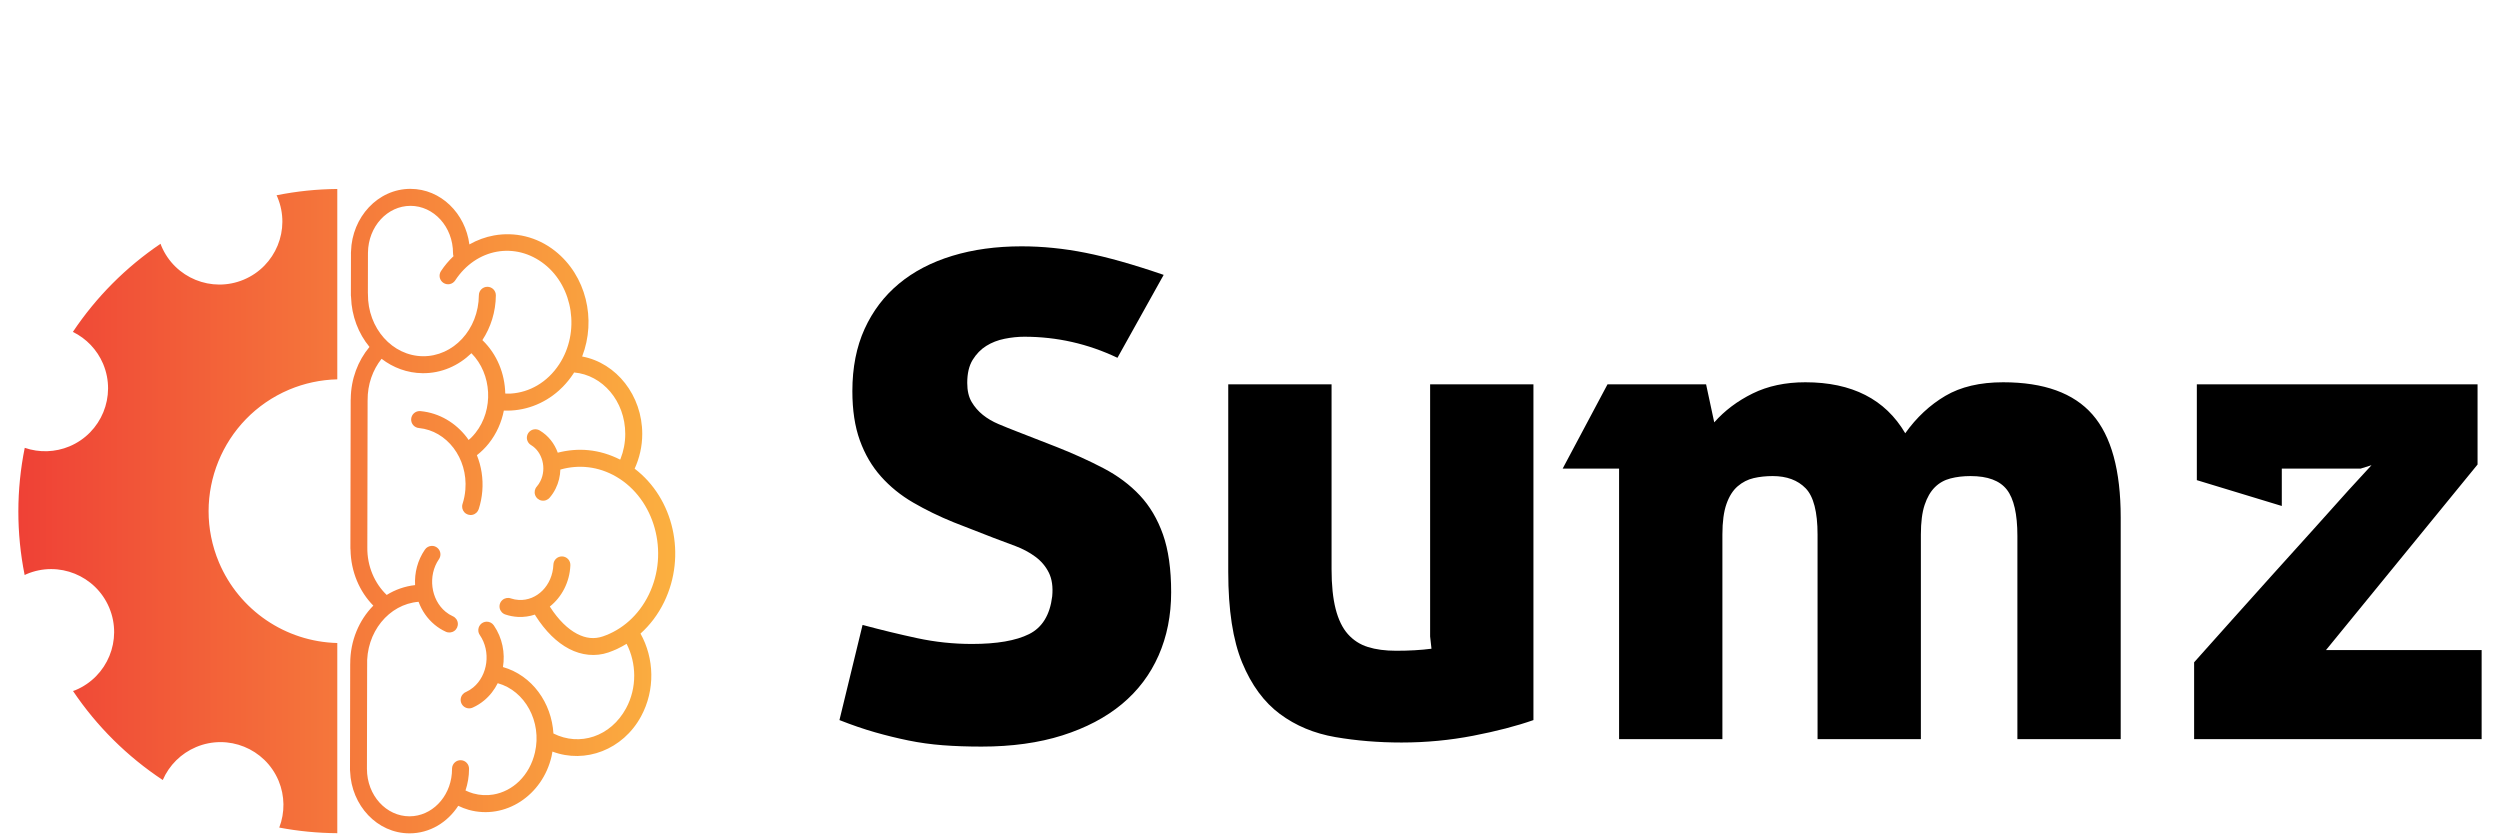
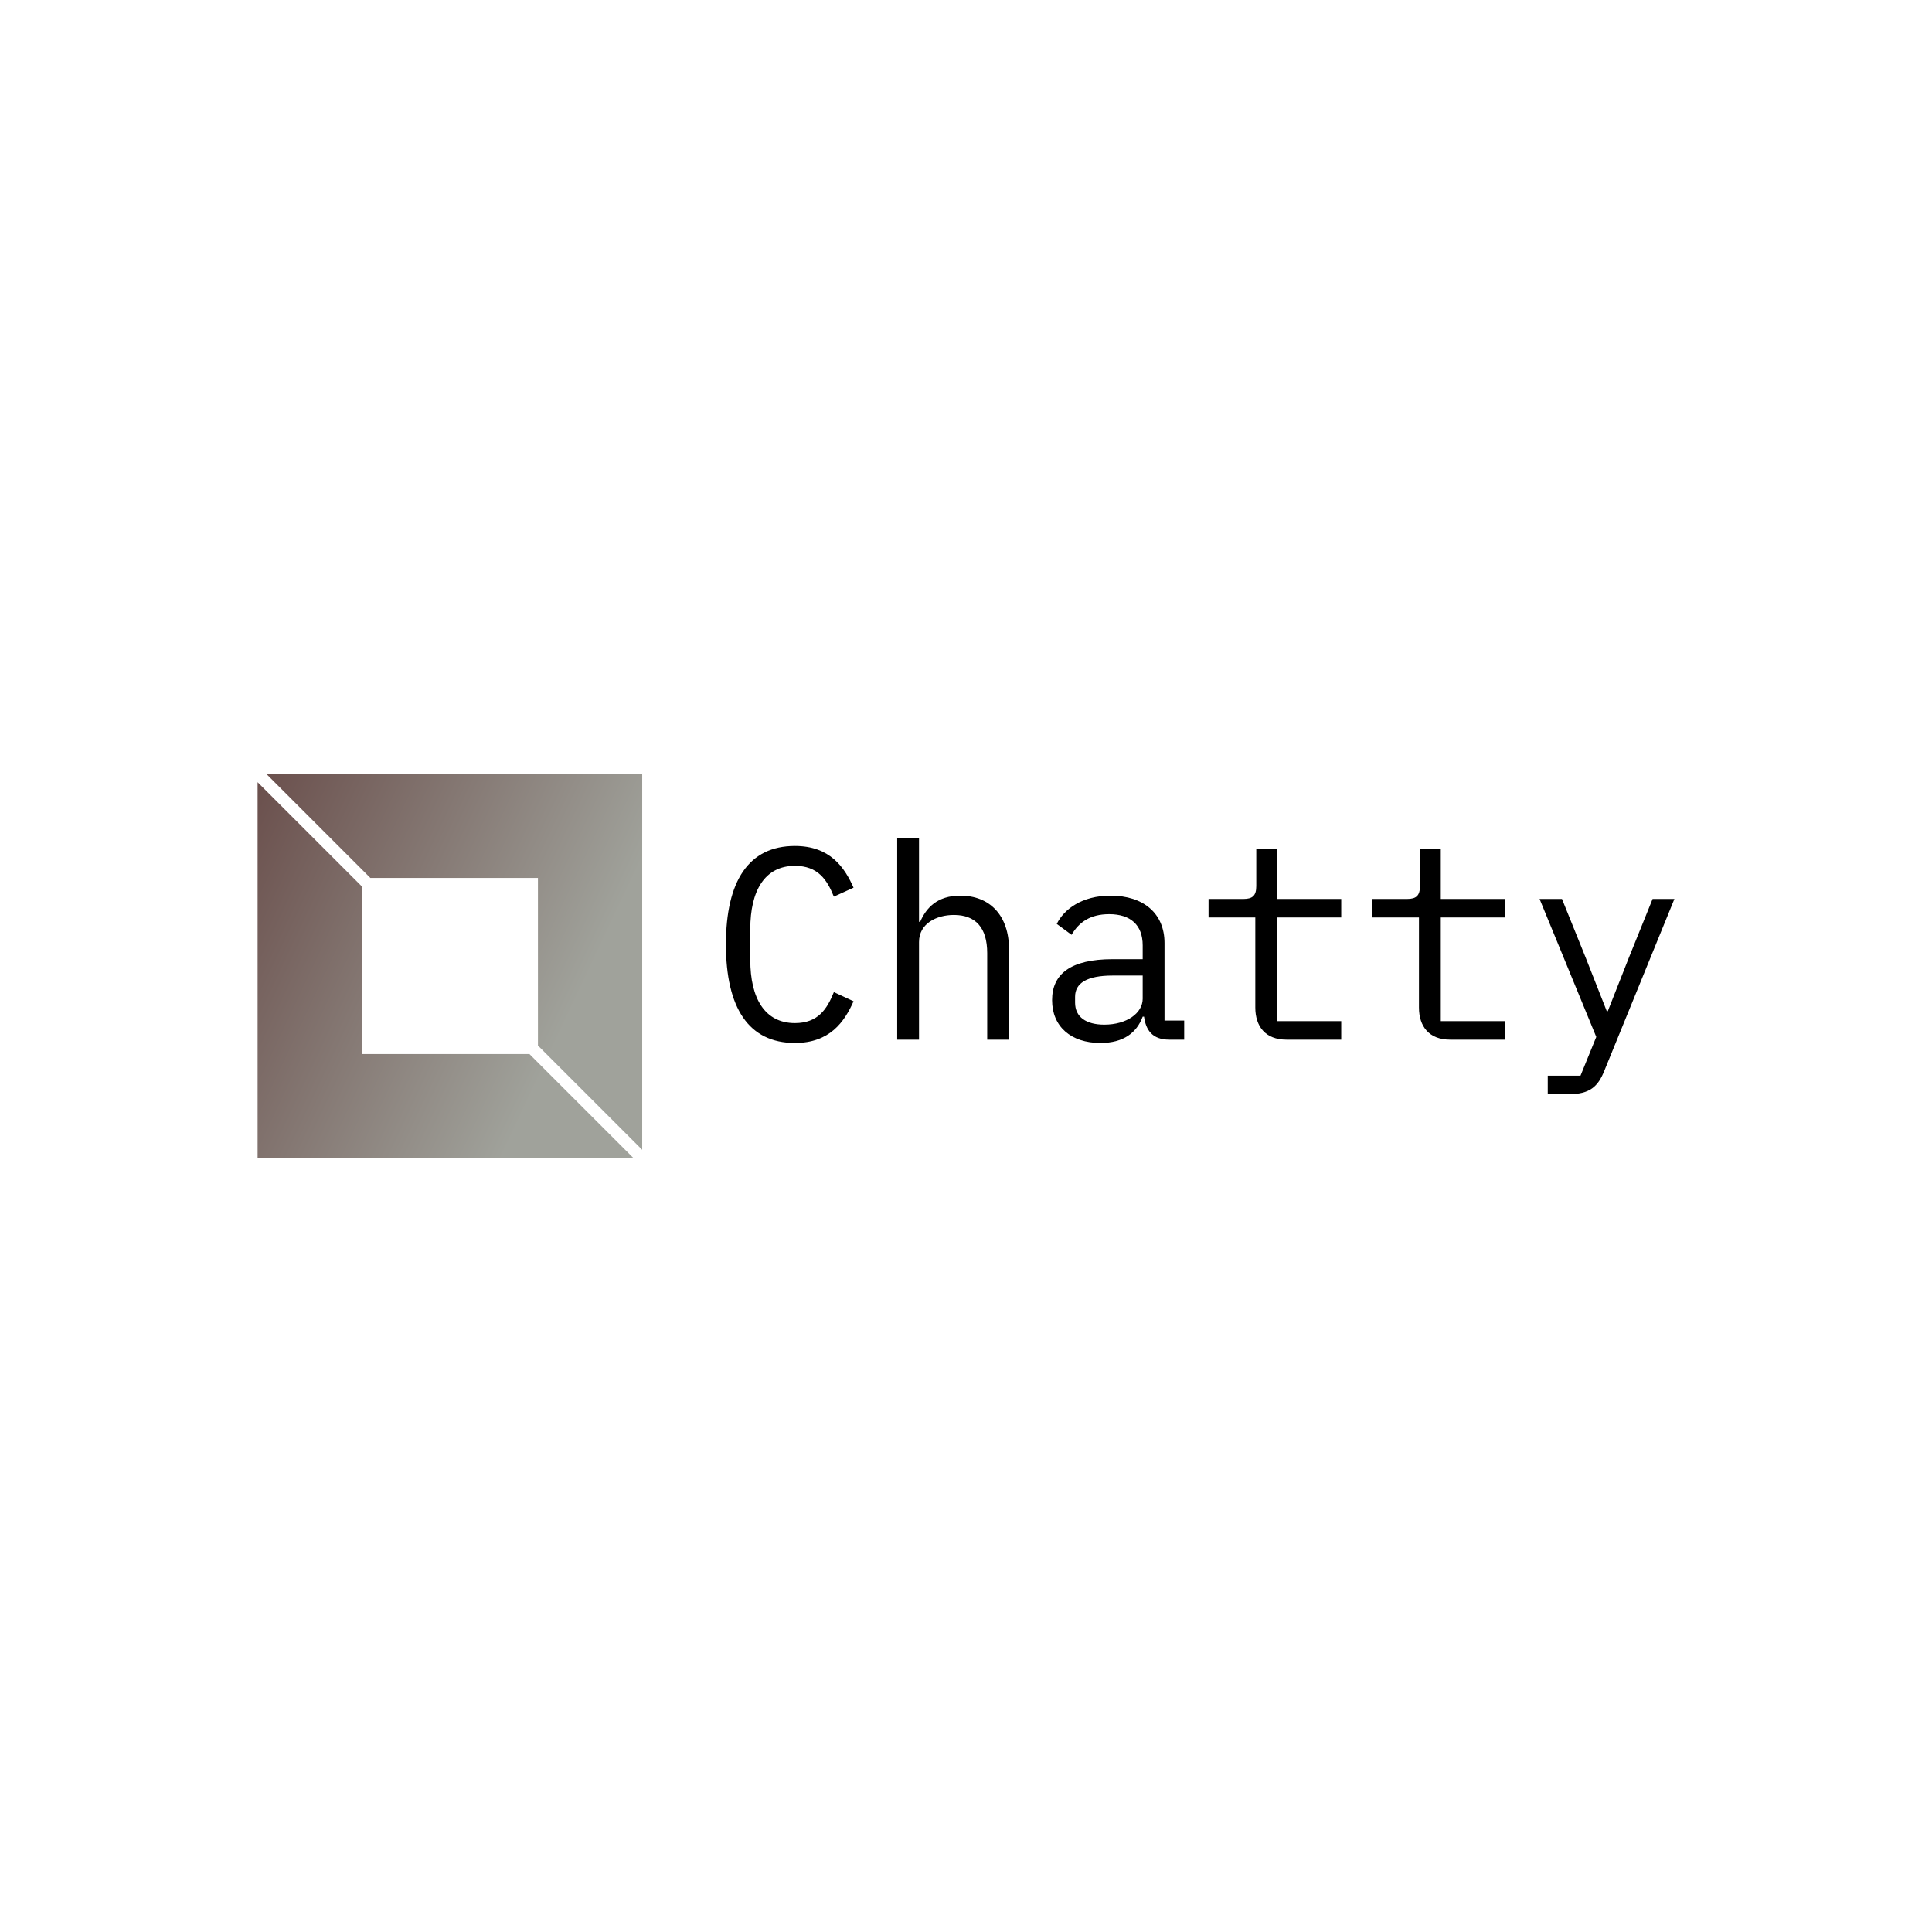
- <svg xmlns="http://www.w3.org/2000/svg" width="90" height="30" viewBox="0 0 300 101.491" class="css-1j8o68f" version="1.1" id="svg12">
-   <defs id="SvgjsDefs10989">
-     <linearGradient id="SvgjsLinearGradient10994">
-       <stop id="SvgjsStop10995" stop-color="#ef4136" offset="0" />
-       <stop id="SvgjsStop10996" stop-color="#fbb040" offset="1" />
+ <svg xmlns="http://www.w3.org/2000/svg" data-v-fde0c5aa="" viewBox="0 0 300 300" class="iconLeft">
+   <defs data-v-fde0c5aa="" />
+   <rect data-v-fde0c5aa="" fill="transparent" x="0" y="0" width="300px" height="300px" class="logo-background-square" />
+   <defs data-v-fde0c5aa="" />
+   <g data-v-fde0c5aa="" id="23b63ca3-4a3a-4fbb-b73a-bf2a9adcac88" fill="#000000" transform="matrix(3.025431,0,0,3.025431,109.7571,118.0212)">
+     <path d="M4.52 14.52C6.31 14.52 7.06 13.44 7.53 12.38L6.52 11.91C6.17 12.78 5.71 13.50 4.52 13.50C2.97 13.50 2.23 12.22 2.23 10.26L2.23 8.67C2.23 6.71 2.97 5.43 4.52 5.43C5.71 5.43 6.17 6.15 6.52 7.01L7.53 6.55C7.06 5.49 6.31 4.41 4.52 4.41C2.14 4.41 0.98 6.22 0.98 9.46C0.98 12.71 2.14 14.52 4.52 14.52ZM9.77 14.35L10.89 14.35L10.89 9.34C10.89 8.39 11.79 7.95 12.68 7.95C13.79 7.95 14.39 8.60 14.39 9.91L14.39 14.35L15.51 14.35L15.51 9.72C15.51 7.97 14.52 6.96 13.01 6.96C11.82 6.96 11.26 7.59 10.95 8.30L10.89 8.30L10.89 3.99L9.77 3.99ZM24.50 14.35L24.50 13.37L23.49 13.37L23.49 9.39C23.49 7.87 22.41 6.96 20.72 6.96C19.25 6.96 18.33 7.66 17.96 8.41L18.72 8.97C19.10 8.32 19.68 7.91 20.65 7.91C21.74 7.91 22.37 8.46 22.37 9.51L22.37 10.22L20.83 10.22C18.66 10.22 17.72 10.99 17.72 12.32C17.72 13.68 18.69 14.52 20.20 14.52C21.38 14.52 22.06 14 22.37 13.17L22.44 13.17C22.53 13.85 22.86 14.35 23.73 14.35ZM20.40 13.58C19.47 13.58 18.90 13.19 18.90 12.45L18.90 12.15C18.90 11.45 19.50 11.06 20.83 11.06L22.37 11.06L22.37 12.25C22.37 12.99 21.55 13.58 20.40 13.58ZM32.56 14.35L32.56 13.40L29.27 13.40L29.27 8.08L32.56 8.08L32.56 7.13L29.27 7.13L29.27 4.58L28.20 4.58L28.20 6.47C28.20 6.96 28.01 7.13 27.54 7.13L25.75 7.13L25.75 8.08L28.15 8.08L28.15 12.70C28.15 13.66 28.66 14.35 29.75 14.35ZM40.96 14.35L40.96 13.40L37.67 13.40L37.67 8.08L40.96 8.08L40.96 7.13L37.67 7.13L37.67 4.58L36.60 4.58L36.60 6.47C36.60 6.96 36.41 7.13 35.94 7.13L34.15 7.13L34.15 8.08L36.55 8.08L36.55 12.70C36.55 13.66 37.06 14.35 38.15 14.35ZM47.32 10.15L46.24 12.89L46.19 12.89L45.11 10.15L43.89 7.13L42.74 7.13L45.65 14.21L44.84 16.20L43.16 16.20L43.16 17.15L44.23 17.15C45.32 17.15 45.74 16.76 46.07 15.93L49.66 7.13L48.54 7.13Z" />
+   </g>
+   <defs data-v-fde0c5aa="">
+     <linearGradient data-v-fde0c5aa="" gradientTransform="rotate(25)" id="34771794-3f62-40fa-9897-50f0cd58fd96" x1="0%" y1="0%" x2="100%" y2="0%">
+       <stop data-v-fde0c5aa="" offset="0%" stop-color="#6A4F4C" stop-opacity="1" />
+       <stop data-v-fde0c5aa="" offset="100%" stop-color="#A0A29B" stop-opacity="1" />
    </linearGradient>
  </defs>
-   <g id="SvgjsG10990" featurekey="hmhgWD-0" transform="matrix(0.827779,0,0,0.827779,-1.498085,20.44879)" fill="url(#SvgjsLinearGradient10994)">
-     <path d="m59.5 3.082c-4.795 0-8.602 4.16-8.746 9.193a1.25 1.25 0 0 0-0.01 0.16v0.051 0.002c-2.12e-4 0.027-0.004 0.053-0.004 0.08a1.25 1.25 0 0 0 0.004 0.125l-0.012 6.062a1.25 1.25 0 0 0 0.027 0.27 1.25 1.25 0 0 0 0 0.006c0.088 2.786 1.089 5.342 2.709 7.309-1.697 2.033-2.723 4.707-2.754 7.625a1.25 1.25 0 0 0-0.012 0.18l-0.041 21.643a1.25 1.25 0 0 0 0 0.008c-3.4e-5 0.003 3.3e-5 0.005 0 0.008v0.164a1.25 1.25 0 0 0 0.018 0.215 1.25 1.25 0 0 0 0 0.008c0.058 3.216 1.313 6.136 3.356 8.213-2.113 2.135-3.4 5.177-3.398 8.484v0.002a1.25 1.25 0 0 0-0.006 0.121l-0.029 15.393a1.25 1.25 0 0 0 0 0.014c0 0.002-1e-6 0.004 0 0.006v0.156a1.25 1.25 0 0 0 0.018 0.225c0.189 4.991 3.977 9.1 8.742 9.1 2.987 0 5.589-1.618 7.166-4.051 0.492 0.234 1 0.442 1.537 0.592 5.393 1.499 10.865-2.125 12.193-7.873 0.054-0.233 0.09-0.466 0.129-0.699 4.827 1.821 10.372-0.265 13.033-5.17 2.117-3.903 1.951-8.559-0.076-12.191 1.391-1.247 2.581-2.804 3.471-4.631 3.343-6.865 1.417-15.253-4.334-19.629 0.706-1.55 1.119-3.279 1.119-5.115 0-5.654-3.788-10.445-8.842-11.391 2.112-5.442 0.607-11.91-4.006-15.543-2.675-2.106-5.914-2.814-8.961-2.268-1.26 0.226-2.482 0.678-3.623 1.322-0.591-4.563-4.201-8.174-8.668-8.174zm-10.766 0.018a47.453 47.453 0 0 0-8.94 0.928l0.006 0.004 0.002 0.002a9.264 9.264 0 0 1 0.111 0.238l0.025 0.062a9.264 9.264 0 0 1-4.973 12.109 9.264 9.264 0 0 1-12.115-4.951 9.264 9.264 0 0 1-0.121-0.328 47.453 47.453 0 0 0-12.898 12.963 9.264 9.264 0 0 1 4.436 4.674l0.027 0.064a9.264 9.264 0 0 1-4.973 12.107 9.264 9.264 0 0 1-6.574 0.213 47.453 47.453 0 0 0-0.014 18.713 9.264 9.264 0 0 1 0.295-0.139 9.264 9.264 0 0 1 12.133 4.906l0.027 0.064a9.264 9.264 0 0 1-4.973 12.105 9.264 9.264 0 0 1-0.363 0.131 47.453 47.453 0 0 0 13.203 13.094 9.264 9.264 0 0 1 4.887-4.842 9.264 9.264 0 0 1 12.135 4.906l0.027 0.064a9.264 9.264 0 0 1 0.09 6.869 47.453 47.453 0 0 0 8.539 0.826v-27.98a19.424 19.424 0 0 1-17.408-11.857 19.424 19.424 0 0 1 10.332-25.426 19.424 19.424 0 0 1 7.076-1.51v-28.012zm10.766 2.482c3.407 0 6.262 3.053 6.262 6.986a1.25 1.25 0 0 0 0.068 0.422c-0.678 0.644-1.302 1.37-1.844 2.197a1.25 1.25 0 1 0 2.092 1.369c3.092-4.723 8.867-5.748 13.127-2.393 4.26 3.355 5.272 10.002 2.18 14.725-1.758 2.685-4.399 4.144-7.119 4.314-0.273 0.017-0.547 0.005-0.82-0.004-0.062-2.905-1.192-5.772-3.367-7.863 1.227-1.869 1.961-4.138 1.984-6.58a1.25 1.25 0 1 0-2.5-0.025c-0.048 5.084-3.788 9.027-8.244 8.977-4.457-0.051-8.126-4.082-8.078-9.166a1.25 1.25 0 0 0-0.004-0.125 1.25 1.25 0 0 0-0.004-0.025l0.01-5.293 0.002-0.613c0.041-3.892 2.873-6.902 6.256-6.902zm8.973 21.689c3.012 3.038 3.31 8.29 0.594 11.713-0.216 0.272-0.442 0.524-0.68 0.756-0.108 0.105-0.224 0.192-0.336 0.289-0.087-0.124-0.166-0.253-0.258-0.373-1.634-2.135-4.022-3.601-6.799-3.871a1.25 1.25 0 0 0-0.123-0.008 1.25 1.25 0 0 0-0.119 2.496c4.081 0.397 7.202 4.402 6.824 9.07-0.059 0.73-0.2 1.427-0.412 2.082a1.25 1.25 0 1 0 2.379 0.768c0.271-0.839 0.451-1.726 0.525-2.648 0.151-1.861-0.146-3.663-0.795-5.277 0.633-0.494 1.224-1.067 1.75-1.73 1.142-1.439 1.876-3.106 2.215-4.836 2.914 0.127 5.822-0.905 8.111-2.957 0.198-0.177 0.39-0.362 0.578-0.555 0.565-0.577 1.085-1.221 1.549-1.93 0.035-0.053 0.062-0.109 0.096-0.162 4.168 0.358 7.527 4.197 7.527 9.037 0 1.307-0.248 2.544-0.691 3.66-0.017 0.043-0.041 0.082-0.059 0.125-1.5-0.762-3.071-1.23-4.65-1.387-1.53-0.151-3.059-0.014-4.529 0.367-0.476-1.33-1.372-2.499-2.639-3.26a1.25 1.25 0 0 0-0.715-0.186 1.25 1.25 0 0 0-0.572 2.328c1.649 0.99 2.32 3.403 1.371 5.303-0.148 0.297-0.324 0.56-0.52 0.789a1.25 1.25 0 1 0 1.9 1.623c0.33-0.386 0.618-0.819 0.855-1.295 0.449-0.898 0.674-1.862 0.703-2.818 2.682-0.766 5.597-0.49 8.254 1.066 5.612 3.287 7.801 11.083 4.758 17.334-1.509 3.098-3.98 5.197-6.754 6.143-1.248 0.426-2.485 0.312-3.814-0.383s-2.721-2.014-3.977-3.977a1.25 1.25 0 0 0-0.02-0.029c1.752-1.386 2.922-3.583 3.025-6.059a1.25 1.25 0 0 0-1.215-1.318 1.25 1.25 0 0 0-1.283 1.215c-0.128 3.081-2.439 5.323-5.07 5.191-0.411-0.021-0.805-0.098-1.182-0.225a1.251 1.251 0 1 0-0.797 2.371c0.588 0.198 1.211 0.317 1.853 0.35 0.866 0.043 1.697-0.085 2.477-0.342a1.25 1.25 0 0 0 0.105 0.193c1.43 2.235 3.089 3.887 4.924 4.846 1.835 0.959 3.878 1.182 5.779 0.533 0.932-0.318 1.828-0.751 2.682-1.273 1.459 2.842 1.556 6.473-0.078 9.486-2.268 4.181-6.834 5.646-10.688 3.707-0.271-4.508-3.128-8.544-7.426-9.775 0.339-2.074-0.082-4.286-1.336-6.117a1.25 1.25 0 0 0-1.062-0.559 1.25 1.25 0 0 0-1.217 1.43 1.25 1.25 0 0 0 0.023 0.123 1.25 1.25 0 0 0 0.191 0.418c1.656 2.418 1.187 5.928-0.979 7.711-0.339 0.279-0.694 0.499-1.059 0.664a1.25 1.25 0 1 0 1.031 2.275c0.567-0.257 1.112-0.594 1.617-1.01 0.868-0.715 1.54-1.593 2.023-2.559a1.25 1.25 0 0 0 0.023 0.008c3.983 1.107 6.501 5.648 5.453 10.184-0.786 3.401-3.263 5.713-6.133 6.189-0.239 0.04-0.481 0.068-0.725 0.082-0.488 0.028-0.985 0.001-1.482-0.08-0.249-0.041-0.497-0.095-0.746-0.164-0.395-0.11-0.768-0.263-1.131-0.436 0.331-1 0.52-2.07 0.52-3.184a1.25 1.25 0 0 0-2.498-0.088 1.25 1.25 0 0 0-0.002 0.088c0 3.688-2.51 6.601-5.631 6.951-0.208 0.023-0.418 0.035-0.631 0.035-3.405 0-6.257-3.05-6.26-6.981-1e-6 -0.002 0-0.004 0-0.006l0.029-14.947a1.25 1.25 0 0 0 0.002-0.154c-0.216-5 3.212-9.125 7.566-9.473 0.477 1.292 1.27 2.471 2.379 3.385 0.505 0.416 1.048 0.755 1.615 1.012a1.25 1.25 0 1 0 1.031-2.277c-0.365-0.165-0.72-0.385-1.059-0.664-2.165-1.783-2.634-5.293-0.979-7.711a1.25 1.25 0 0 0-1.041-1.971 1.25 1.25 0 0 0-1.022 0.559c-1.073 1.567-1.537 3.412-1.438 5.211-1.517 0.169-2.928 0.674-4.176 1.447-1.756-1.68-2.887-4.186-2.85-7.004l0.02-10.695 0.021-10.838a1.25 1.25 0 0 0 0.002-0.1c-0.022-2.354 0.765-4.493 2.053-6.107 1.701 1.308 3.773 2.093 6.031 2.119 2.771 0.032 5.28-1.095 7.184-2.936z" id="path6" />
-   </g>
-   <g id="SvgjsG10991" featurekey="1RRcwp-0" transform="matrix(4.139081,0,0,4.139081,97.59891,7.235049)" fill="#000000">
-     <path d="M3.94 13.62 c-0.427 -0.173 -0.823 -0.367 -1.19 -0.58 s-0.683 -0.47 -0.95 -0.77 s-0.473 -0.653 -0.62 -1.06 s-0.22 -0.89 -0.22 -1.45 c0 -0.693 0.12 -1.303 0.36 -1.83 s0.577 -0.97 1.01 -1.33 s0.957 -0.633 1.57 -0.82 s1.293 -0.28 2.04 -0.28 c0.613 0 1.24 0.063 1.88 0.19 s1.407 0.343 2.3 0.65 l-1.36 2.44 c-0.867 -0.413 -1.78 -0.62 -2.74 -0.62 c-0.187 0 -0.38 0.02 -0.58 0.06 s-0.38 0.11 -0.54 0.21 s-0.293 0.237 -0.4 0.41 s-0.16 0.4 -0.16 0.68 c0 0.227 0.043 0.413 0.13 0.56 s0.197 0.273 0.33 0.38 s0.287 0.197 0.46 0.27 s0.347 0.143 0.52 0.21 l1.18 0.46 c0.507 0.2 0.97 0.41 1.39 0.63 s0.777 0.487 1.07 0.8 s0.52 0.697 0.68 1.15 s0.24 1.02 0.24 1.7 s-0.123 1.3 -0.37 1.86 s-0.607 1.037 -1.08 1.43 s-1.057 0.7 -1.75 0.92 s-1.487 0.33 -2.38 0.33 c-0.413 0 -0.793 -0.013 -1.14 -0.04 s-0.683 -0.073 -1.01 -0.14 s-0.653 -0.147 -0.98 -0.24 s-0.677 -0.213 -1.05 -0.36 l0.68 -2.8 c0.547 0.147 1.083 0.277 1.61 0.39 s1.063 0.17 1.61 0.17 c0.733 0 1.293 -0.097 1.68 -0.29 s0.613 -0.563 0.68 -1.11 c0.027 -0.28 -0.007 -0.513 -0.1 -0.7 s-0.227 -0.343 -0.4 -0.47 s-0.367 -0.23 -0.58 -0.31 l-0.64 -0.24 z M12.02 9.56 l3.04 -0 l0 5.44 c0 0.467 0.04 0.857 0.12 1.17 s0.2 0.56 0.36 0.74 s0.357 0.307 0.59 0.38 s0.51 0.11 0.83 0.11 c0.387 0 0.733 -0.02 1.04 -0.06 l-0.04 -0.36 l0 -7.42 l3.04 0 l0 9.88 c-0.493 0.173 -1.083 0.327 -1.77 0.46 s-1.39 0.2 -2.11 0.2 c-0.68 0 -1.33 -0.053 -1.95 -0.16 s-1.163 -0.333 -1.63 -0.68 s-0.837 -0.85 -1.11 -1.51 s-0.41 -1.55 -0.41 -2.67 l0 -5.52 z M23.52 12.04 l-1.66 0 l1.32 -2.48 l2.9 0 l0.24 1.12 c0.307 -0.347 0.683 -0.63 1.13 -0.85 s0.963 -0.33 1.55 -0.33 c1.373 0 2.353 0.5 2.94 1.5 c0.333 -0.467 0.727 -0.833 1.18 -1.1 s1.02 -0.4 1.7 -0.4 c1.2 0 2.077 0.317 2.63 0.95 s0.83 1.643 0.83 3.03 l0 6.52 l-3.04 0 l0 -5.98 c0 -0.64 -0.103 -1.093 -0.31 -1.36 s-0.563 -0.4 -1.07 -0.4 c-0.213 0 -0.41 0.023 -0.59 0.07 s-0.333 0.133 -0.46 0.26 s-0.227 0.3 -0.3 0.52 s-0.11 0.51 -0.11 0.87 l0 6.02 l-3.04 0 l0 -6.02 c0 -0.667 -0.117 -1.12 -0.35 -1.36 s-0.557 -0.36 -0.97 -0.36 c-0.2 0 -0.387 0.02 -0.56 0.06 s-0.33 0.12 -0.47 0.24 s-0.25 0.293 -0.33 0.52 s-0.12 0.527 -0.12 0.9 l0 6.02 l-3.04 0 l0 -7.96 z M44.32 17.38 l4.58 0 l0 2.62 l-8.46 0 l0 -2.26 l0.33 -0.37 l0.84 -0.94 l1.13 -1.26 l1.2 -1.33 l1.04 -1.16 l0.68 -0.74 l-0.32 0.1 l-2.32 0 l0 1.1 l-2.5 -0.76 l0 -2.82 l8.26 0 l0 2.36 z" id="path9" />
+   <g data-v-fde0c5aa="" id="c9bae2c1-efe5-4ebf-be17-a529388a2cd7" stroke="none" fill="url(#34771794-3f62-40fa-9897-50f0cd58fd96)" transform="matrix(1.866313,0,0,1.866313,40,120.139)">
+     <path d="M9.382 8.675h13.943v13.943L32 31.293V0H.707zM22.618 23.325H8.675V9.382L0 .707V32h31.293z" />
  </g>
</svg>
